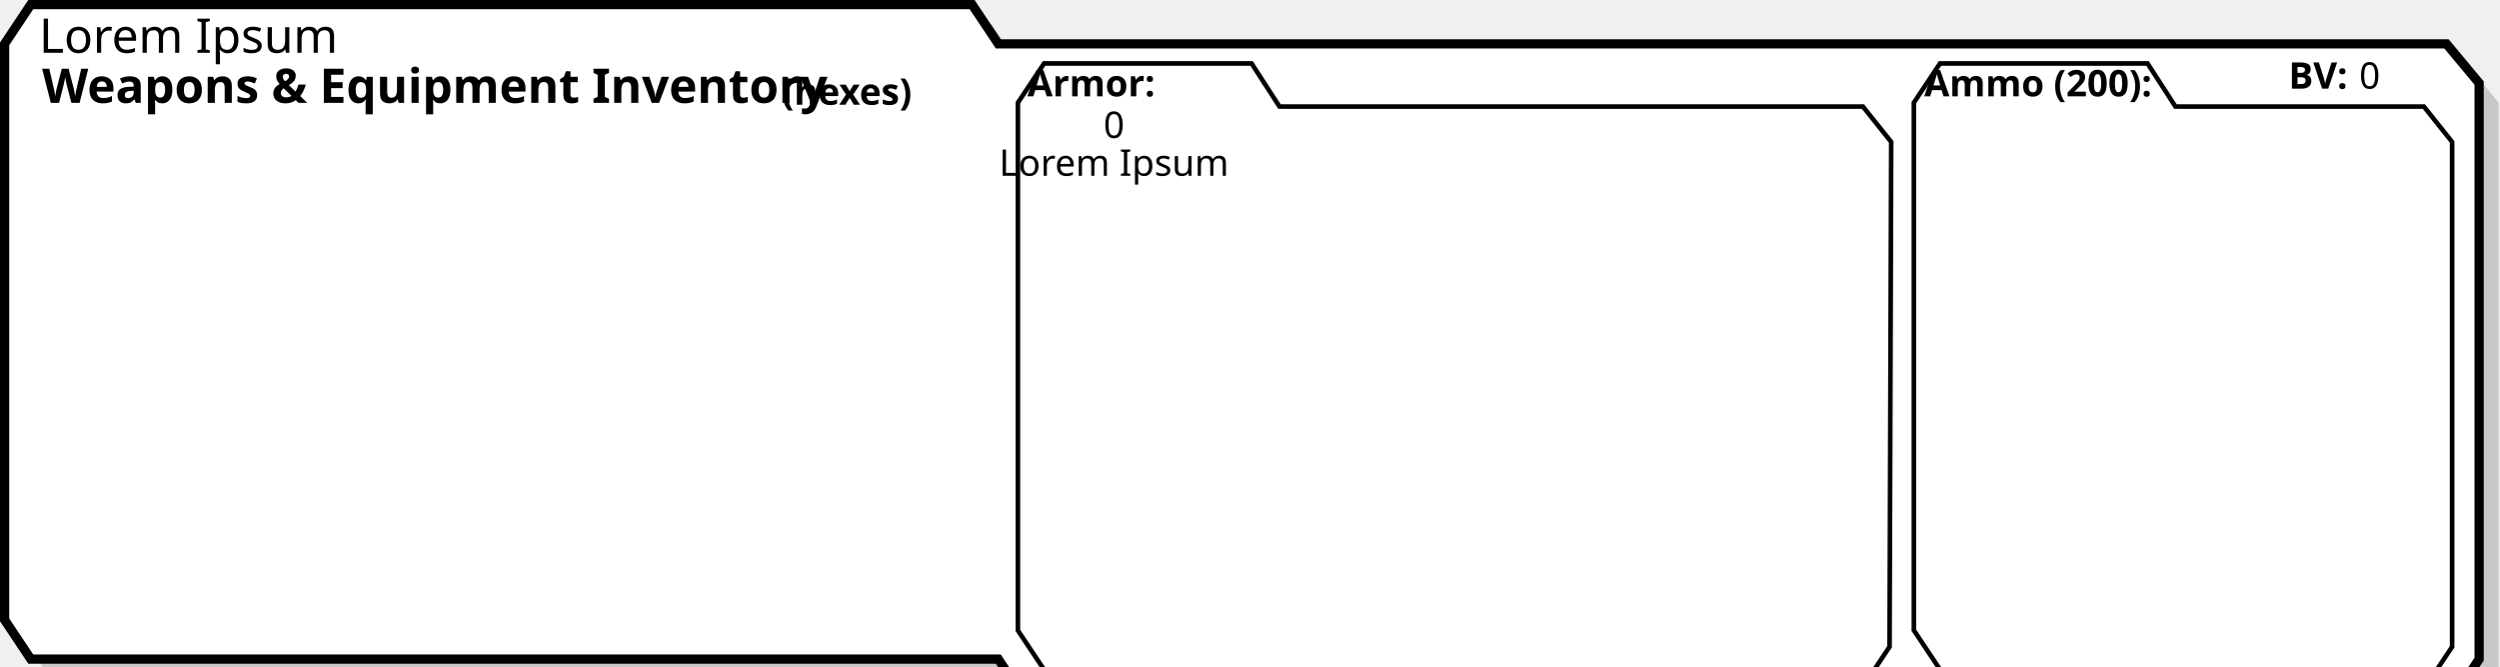
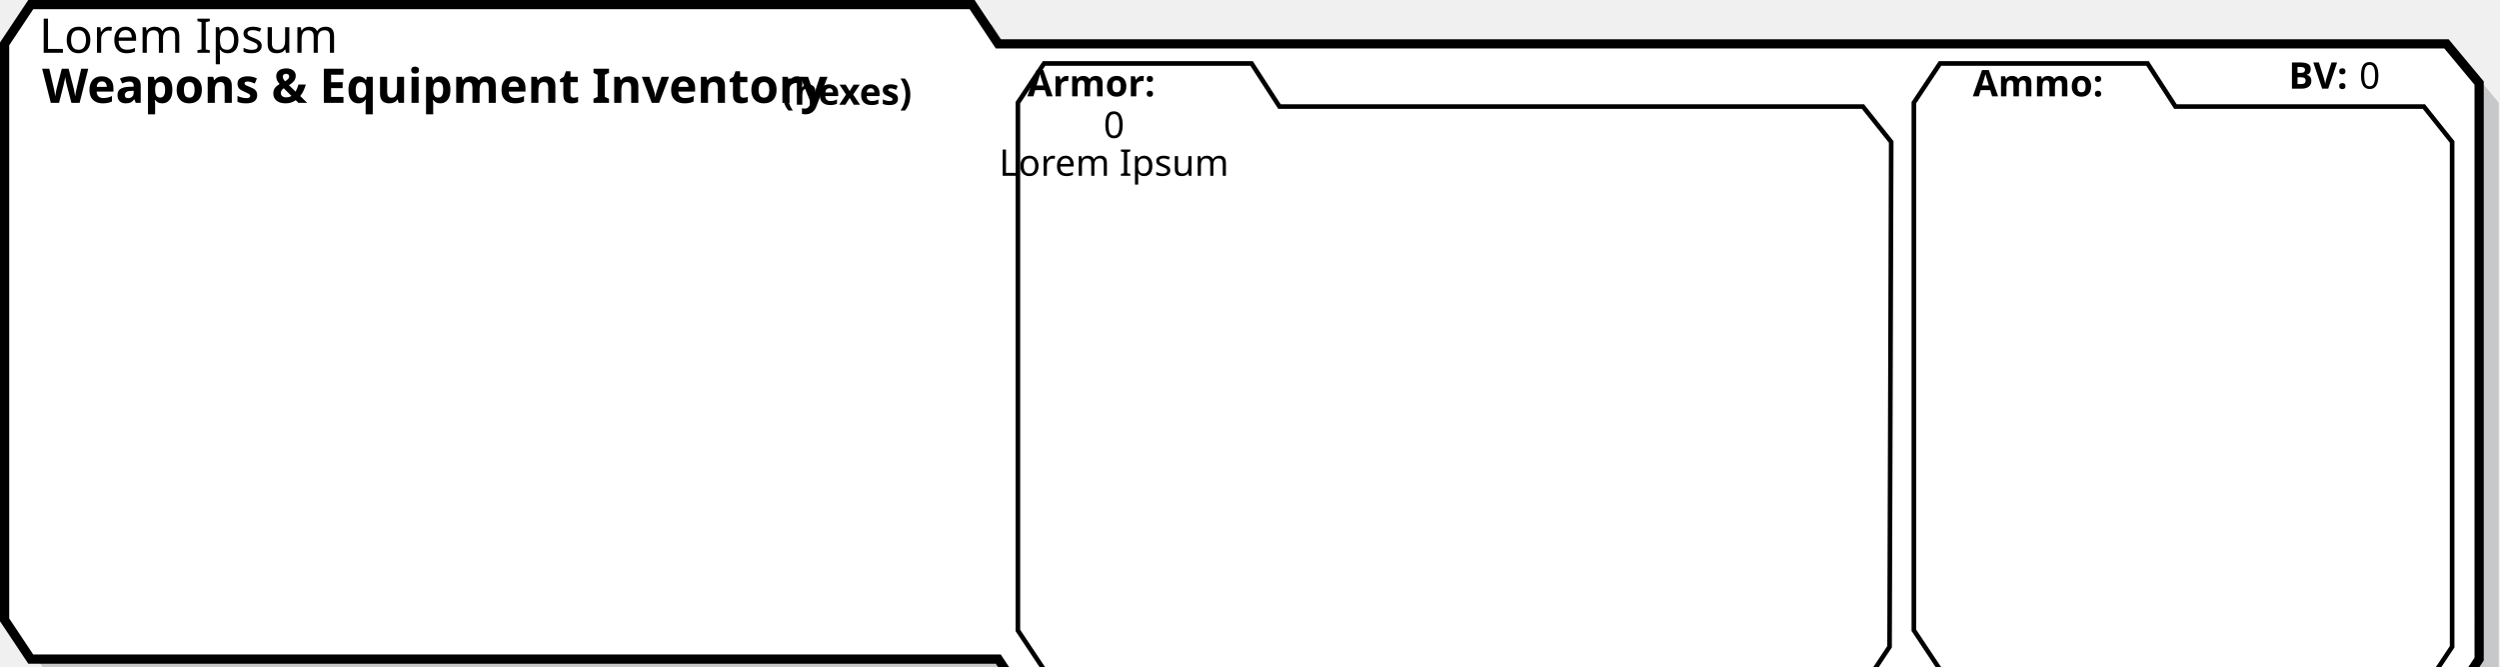
<svg xmlns="http://www.w3.org/2000/svg" contentScriptType="text/ecmascript" width="559" zoomAndPan="magnify" contentStyleType="text/css" height="149.06" preserveAspectRatio="xMidYMid" version="1.0" id="svg77">
  <defs id="defs77">
    <clipPath clipPathUnits="userSpaceOnUse" id="clipPath78">
      <path d="M 0,783 H 603 V 0 H 0 Z" transform="translate(-581.5045,-643.3936)" id="path78" />
    </clipPath>
    <clipPath clipPathUnits="userSpaceOnUse" id="clipPath80">
      <path d="M 0,783 H 603 V 0 H 0 Z" transform="translate(-577.2525,-647.6454)" id="path80" />
    </clipPath>
    <clipPath clipPathUnits="userSpaceOnUse" id="clipPath82">
      <path d="M 0,783 H 603 V 0 H 0 Z" transform="translate(-445.441,-650.4825)" id="path82" />
    </clipPath>
    <clipPath clipPathUnits="userSpaceOnUse" id="clipPath84">
      <path d="M 0,783 H 603 V 0 H 0 Z" transform="translate(-570.647,-650.4825)" id="path84" />
    </clipPath>
    <clipPath clipPathUnits="userSpaceOnUse" id="clipPath82-4">
      <path d="M 0,783 H 603 V 0 H 0 Z" transform="translate(-445.441,-650.4825)" id="path82-5" />
    </clipPath>
    <clipPath clipPathUnits="userSpaceOnUse" id="clipPath84-5">
      <path d="M 0,783 H 603 V 0 H 0 Z" transform="translate(-570.647,-650.4825)" id="path84-1" />
    </clipPath>
    <clipPath clipPathUnits="userSpaceOnUse" id="clipPath82-42">
      <path d="M 0,783 H 603 V 0 H 0 Z" transform="translate(-445.441,-650.4825)" id="path82-3" />
    </clipPath>
  </defs>
  <g id="rs_template" transform="translate(-2.110329,0.3332098)">
    <path id="path77" d="m -16.258,-79.478 -5.668,-8.502 H -331.654 l -5.669,8.502 -209.764,0.001 -5.67,8.504 V 53.861 l 5.67,8.504 h 204.094 l 5.669,-8.504 313.98,-10e-4 7.085,-8.504 z" style="fill:#c7c8ca;fill-opacity:1;fill-rule:nonzero;stroke:none" transform="matrix(1.031738,0,0,-1.031738,577.8292,69.42856)" clip-path="url(#clipPath78)" />
    <path id="path79" d="m -16.258,-79.478 -5.668,-8.502 H -331.654 l -5.669,8.502 -209.764,0.001 -5.67,8.503 V 53.861 l 5.67,8.503 h 204.094 l 5.669,-8.503 313.98,-10e-4 7.085,-8.504 z" style="fill:#ffffff;fill-opacity:1;fill-rule:nonzero;stroke:#000000;stroke-width:2;stroke-linecap:round;stroke-linejoin:miter;stroke-miterlimit:10;stroke-dasharray:none;stroke-opacity:1" transform="matrix(1.031738,0,0,-1.031738,573.4422,65.04181)" clip-path="url(#clipPath80)" />
    <text id="ammoEntryLabel" x="434.169" y="31.443" style="font-style:normal;font-variant:normal;font-weight:bold;font-stretch:normal;font-size:6.667px;font-family:Eurostile;-inkscape-font-specification:'Eurostile, Bold';font-variant-ligatures:normal;font-variant-caps:normal;font-variant-numeric:normal;font-variant-east-asian:normal;text-align:start;text-anchor:start;fill:#000000;stroke-width:1.033" xml:space="preserve" visibility="hidden">Ammo:</text>
    <text fill="#000000" x="529.836" id="bv" y="19.491" style="font-style:normal;font-variant:normal;font-weight:normal;font-stretch:normal;font-size:8.2px;font-family:Eurostile;-inkscape-font-specification:'Eurostile, Normal';font-variant-ligatures:normal;font-variant-caps:normal;font-variant-numeric:normal;font-variant-east-asian:normal;text-anchor:start;fill:#000000" text-anchor="start">0</text>
    <text id="text85" xml:space="preserve" x="11.54" y="22.668" style="font-style:normal;font-variant:normal;font-weight:bold;font-stretch:normal;font-size:10.667px;font-family:Eurostile;-inkscape-font-specification:'Eurostile, Bold';font-variant-ligatures:normal;font-variant-caps:normal;font-variant-numeric:normal;font-variant-east-asian:normal;stroke-width:1.033">
      <tspan id="tspan86" style="font-style:normal;font-variant:normal;font-weight:bold;font-stretch:normal;font-size:10.667px;font-family:Eurostile;-inkscape-font-specification:'Eurostile, Bold';font-variant-ligatures:normal;font-variant-caps:normal;font-variant-numeric:normal;font-variant-east-asian:normal;writing-mode:lr-tb;fill:#000000;fill-opacity:1;fill-rule:nonzero;stroke:none;stroke-width:1.033" x="11.54" dx="0 -0.269 0 0 0 0 0 0 0 0 0 0 0 0 0 0 0 0 0 0 0 0 0 0 0 0 0 0 0.074" y="22.668">Weapons &amp; Equipment Inventory</tspan>
    </text>
    <text id="text86" xml:space="preserve" x="176.938" y="23.087" style="font-style:normal;font-variant:normal;font-weight:bold;font-stretch:normal;font-size:8.2px;font-family:Eurostile;-inkscape-font-specification:'Eurostile, Bold';font-variant-ligatures:normal;font-variant-caps:normal;font-variant-numeric:normal;font-variant-east-asian:normal;stroke-width:1.033">
      <tspan id="tspan87" style="font-style:normal;font-variant:normal;font-weight:bold;font-stretch:normal;font-size:8.2px;font-family:Eurostile;-inkscape-font-specification:'Eurostile, Bold';font-variant-ligatures:normal;font-variant-caps:normal;font-variant-numeric:normal;font-variant-east-asian:normal;writing-mode:lr-tb;fill:#000000;fill-opacity:1;fill-rule:nonzero;stroke:none;stroke-width:1.033" x="176.938" y="23.087">(hexes)</tspan>
    </text>
    <text id="text91" xml:space="preserve" x="263.764" y="21.208" style="font-style:normal;font-variant:normal;font-weight:bold;font-stretch:normal;font-size:8.2px;font-family:Eurostile;-inkscape-font-specification:'Eurostile, Bold';font-variant-ligatures:normal;font-variant-caps:normal;font-variant-numeric:normal;font-variant-east-asian:normal;text-align:center;text-anchor:middle;stroke-width:1.033">
      <tspan id="tspan92" style="font-style:normal;font-variant:normal;font-weight:bold;font-stretch:normal;font-size:8.2px;font-family:Eurostile;-inkscape-font-specification:'Eurostile, Bold';font-variant-ligatures:normal;font-variant-caps:normal;font-variant-numeric:normal;font-variant-east-asian:normal;text-align:center;writing-mode:lr-tb;text-anchor:middle;fill:#000000;fill-opacity:1;fill-rule:nonzero;stroke:none;stroke-width:1.033" x="251.537" dx="0 0 0.058" y="21.208">Armor:</tspan>
    </text>
    <text id="text91-0-4" xml:space="preserve" x="514.06" y="19.491" style="font-style:normal;font-variant:normal;font-weight:bold;font-stretch:normal;font-size:8.2px;font-family:Eurostile;-inkscape-font-specification:'Eurostile, Bold';font-variant-ligatures:normal;font-variant-caps:normal;font-variant-numeric:normal;font-variant-east-asian:normal;stroke-width:1.033">
      <tspan id="tspan92-9-8" style="font-style:normal;font-variant:normal;font-weight:bold;font-stretch:normal;font-size:8.2px;font-family:Eurostile;-inkscape-font-specification:'Eurostile, Bold';font-variant-ligatures:normal;font-variant-caps:normal;font-variant-numeric:normal;font-variant-east-asian:normal;writing-mode:lr-tb;fill:#000000;fill-opacity:1;fill-rule:nonzero;stroke:none;stroke-width:1.033" x="514.06" y="19.491">BV:</tspan>
    </text>
    <text fill="#000000" x="251.3" id="armorType" y="38.968" style="font-style:normal;font-variant:normal;font-weight:normal;font-stretch:normal;font-size:8.2px;font-family:Eurostile;-inkscape-font-specification:'Eurostile, Normal';font-variant-ligatures:normal;font-variant-caps:normal;font-variant-numeric:normal;font-variant-east-asian:normal;text-align:center;text-anchor:middle;fill:#000000" text-anchor="start">Lorem Ipsum</text>
    <text fill="#000000" x="251.3" id="textArmor_GUN" y="30.51" style="font-style:normal;font-variant:normal;font-weight:normal;font-stretch:normal;font-size:8.2px;font-family:Eurostile;-inkscape-font-specification:'Eurostile, Normal';font-variant-ligatures:normal;font-variant-caps:normal;font-variant-numeric:normal;font-variant-east-asian:normal;text-align:center;text-anchor:middle;fill:#000000" text-anchor="start">0</text>
    <rect fill="none" x="11.529" width="211.277" id="inventory" height="128.682" y="22.689" style="stroke-width:0.52" />
    <text fill="#000000" x="10.852" id="type" y="11.471" style="font-style:normal;font-variant:normal;font-weight:normal;font-stretch:normal;font-size:10.667px;font-family:Eurostile;-inkscape-font-specification:'Eurostile, Normal';font-variant-ligatures:normal;font-variant-caps:normal;font-variant-numeric:normal;font-variant-east-asian:normal;text-anchor:start;fill:#000000" text-anchor="start">Lorem Ipsum</text>
    <g style="display:inline" fill="none" id="ammoPips" transform="translate(450,27)">
      <rect x="-16" width="112" y="0.002" height="117.375" id="ammoPipsGUN" />
    </g>
    <path id="path81-7" d="m -12.273,-79.644 -3.322,-4.982 H -195.576 l -5.684,8.524 V 38.267 l 5.67,8.504 45,0 6.049,-9.343 h 126.5 l 6.125,-7.665 z" style="fill:none;stroke:#000000;stroke-width:1;stroke-linecap:butt;stroke-linejoin:miter;stroke-miterlimit:4;stroke-dasharray:none;stroke-opacity:1" transform="matrix(1.031738,0,0,-1.031738,437.4474,62.11467)" clip-path="url(#clipPath82-4)" />
    <path id="path83-1" d="M -9.6923861e-7,-79.644 -3.322,-84.626 H -110.999 l -5.703,8.553 V 38.267 l 5.67,8.504 45,0 6.049,-9.343 H -6.125 L 0,29.759 Z" style="fill:none;stroke:#000000;stroke-width:1;stroke-linecap:butt;stroke-linejoin:miter;stroke-miterlimit:4;stroke-dasharray:none;stroke-opacity:1" transform="matrix(1.031738,0,0,-1.031738,550.6271,62.11467)" clip-path="url(#clipPath84-5)" />
-     <text id="ammoLabel" x="458" y="21.208" style="font-style:normal;font-variant:normal;font-weight:bold;font-stretch:normal;font-size:8.2px;font-family:Eurostile;-inkscape-font-specification:'Eurostile, Bold';font-variant-ligatures:normal;font-variant-caps:normal;font-variant-numeric:normal;font-variant-east-asian:normal;text-align:center;text-anchor:middle;fill:#000000;stroke-width:1.033" xml:space="preserve">Ammo (200):</text>
+     <text id="ammoLabel" x="458" y="21.208" style="font-style:normal;font-variant:normal;font-weight:bold;font-stretch:normal;font-size:8.2px;font-family:Eurostile;-inkscape-font-specification:'Eurostile, Bold';font-variant-ligatures:normal;font-variant-caps:normal;font-variant-numeric:normal;font-variant-east-asian:normal;text-align:center;text-anchor:middle;fill:#000000;stroke-width:1.033" xml:space="preserve">Ammo:</text>
    <g style="display:inline" fill="none" id="armorPips" transform="translate(274,27)">
      <rect x="0" width="146.091" y="1.563" height="115.815" id="armorPipsGUN" />
    </g>
  </g>
</svg>
